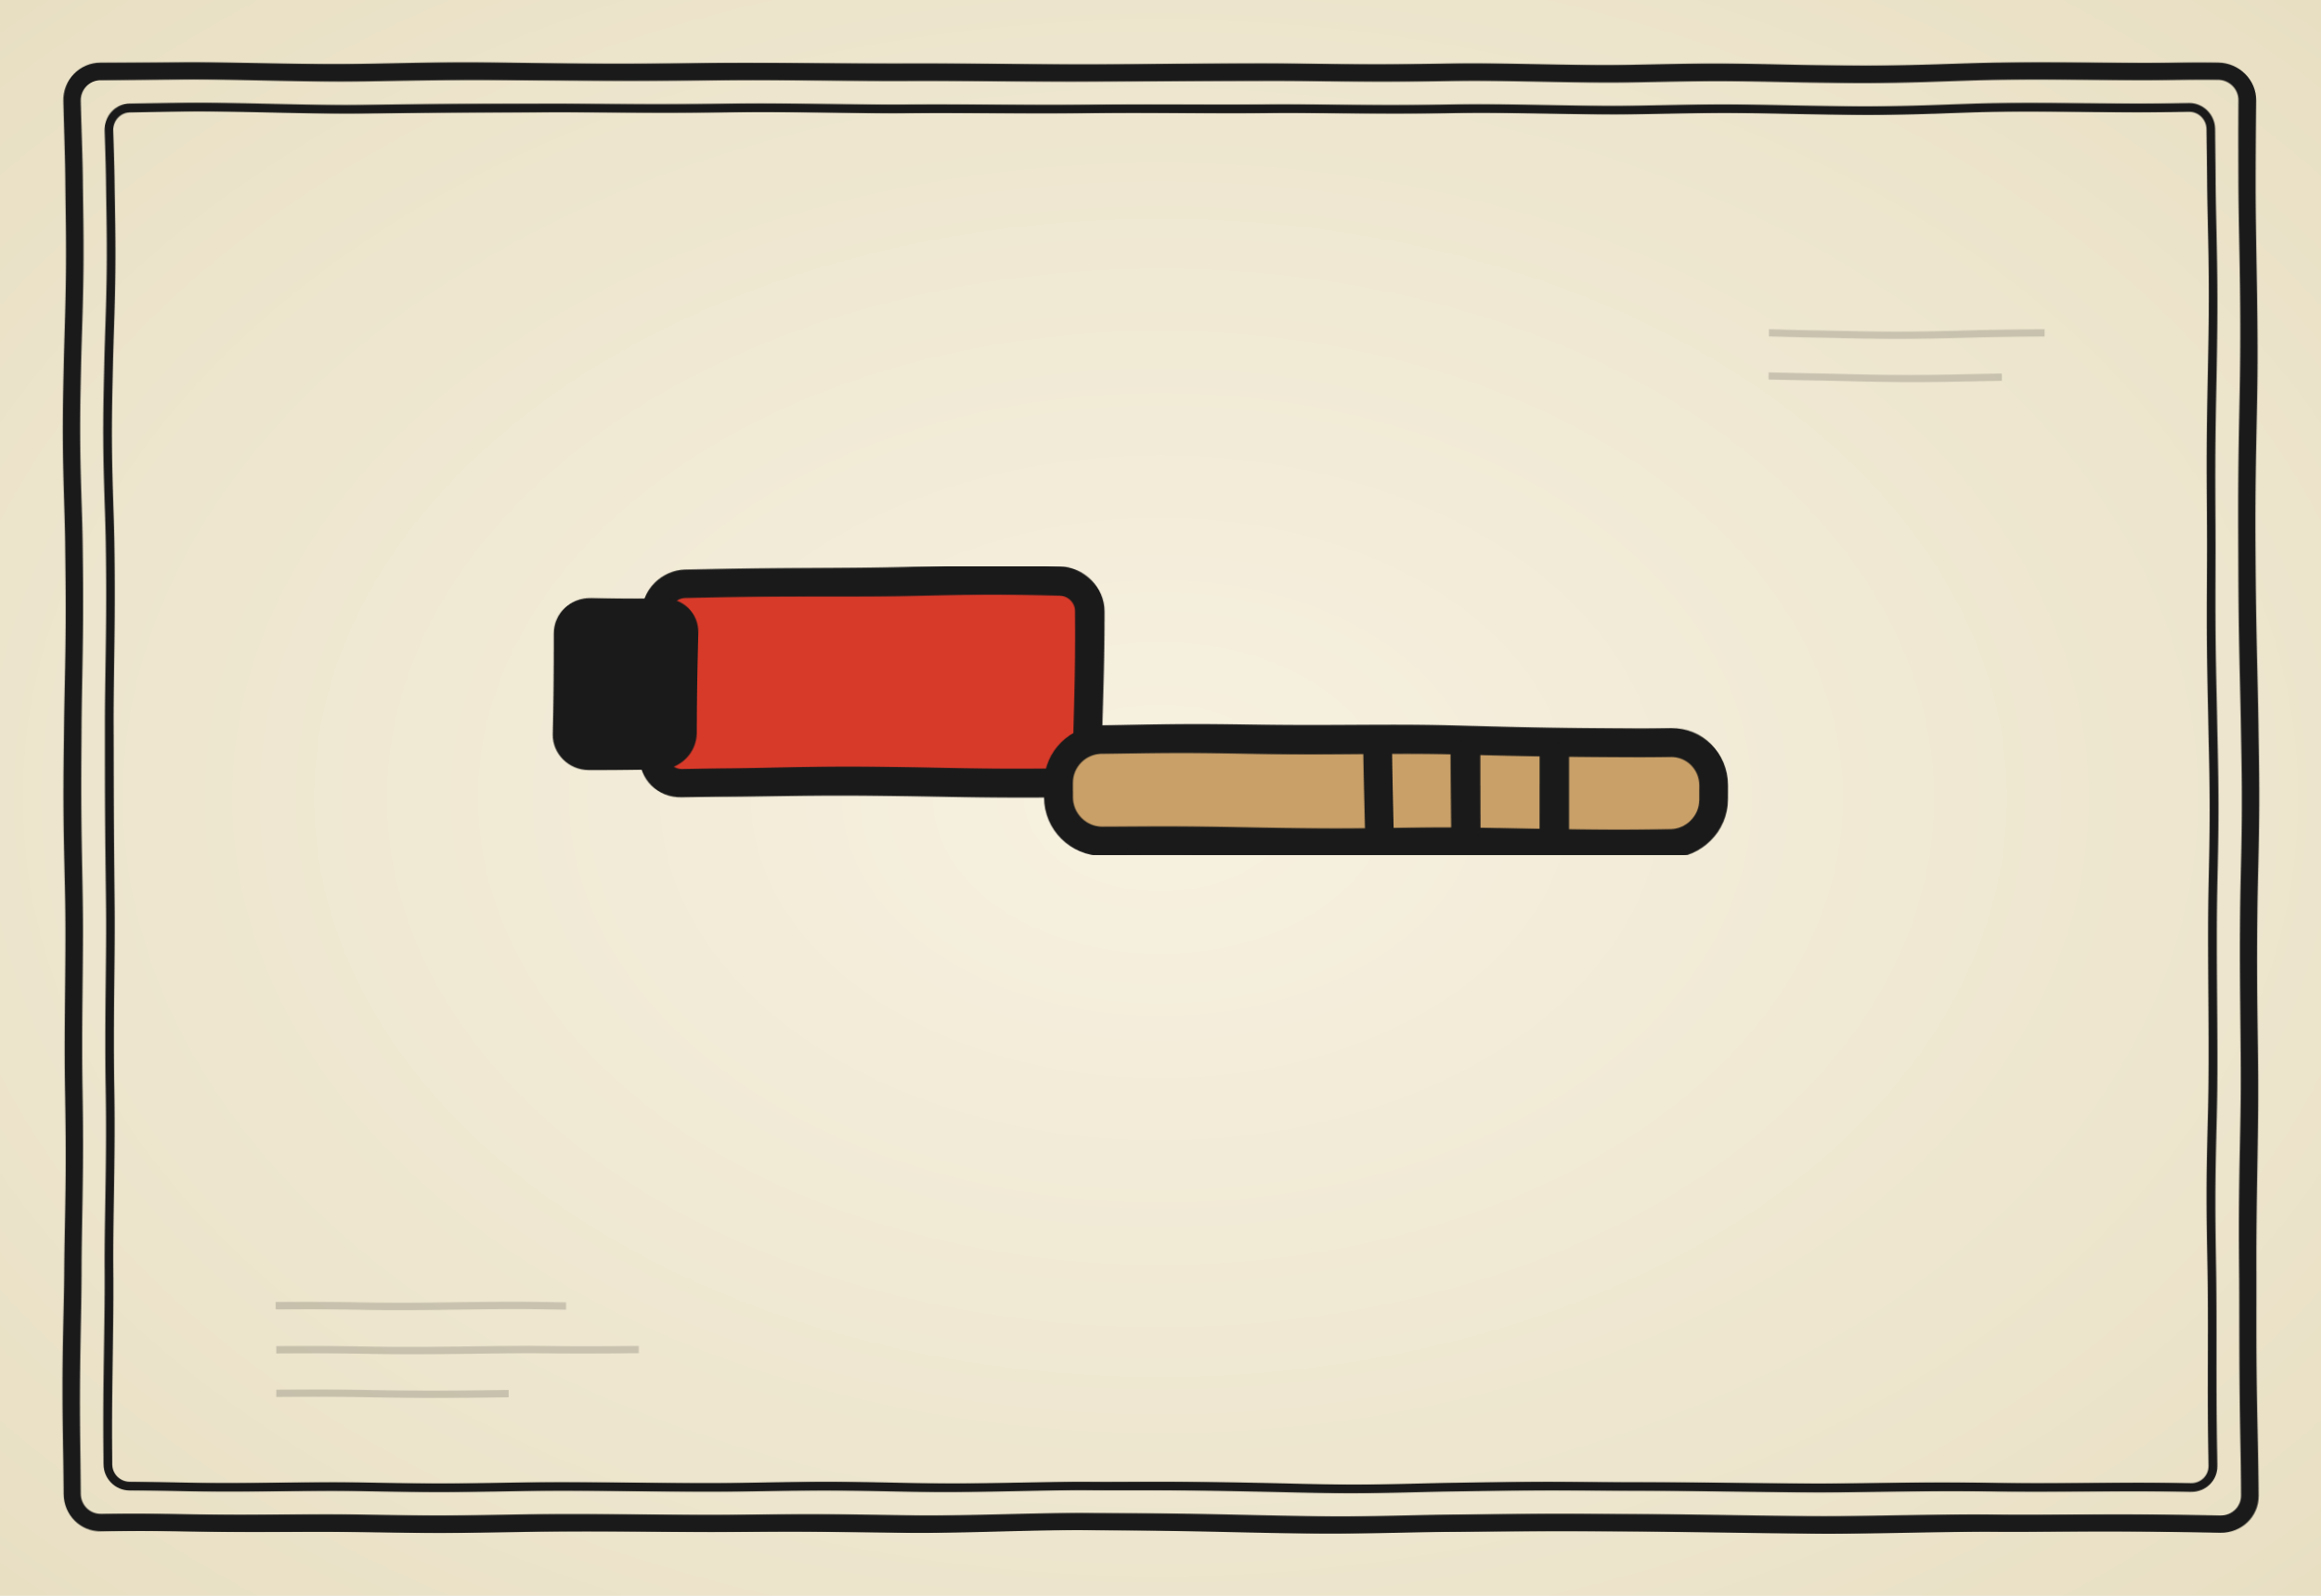
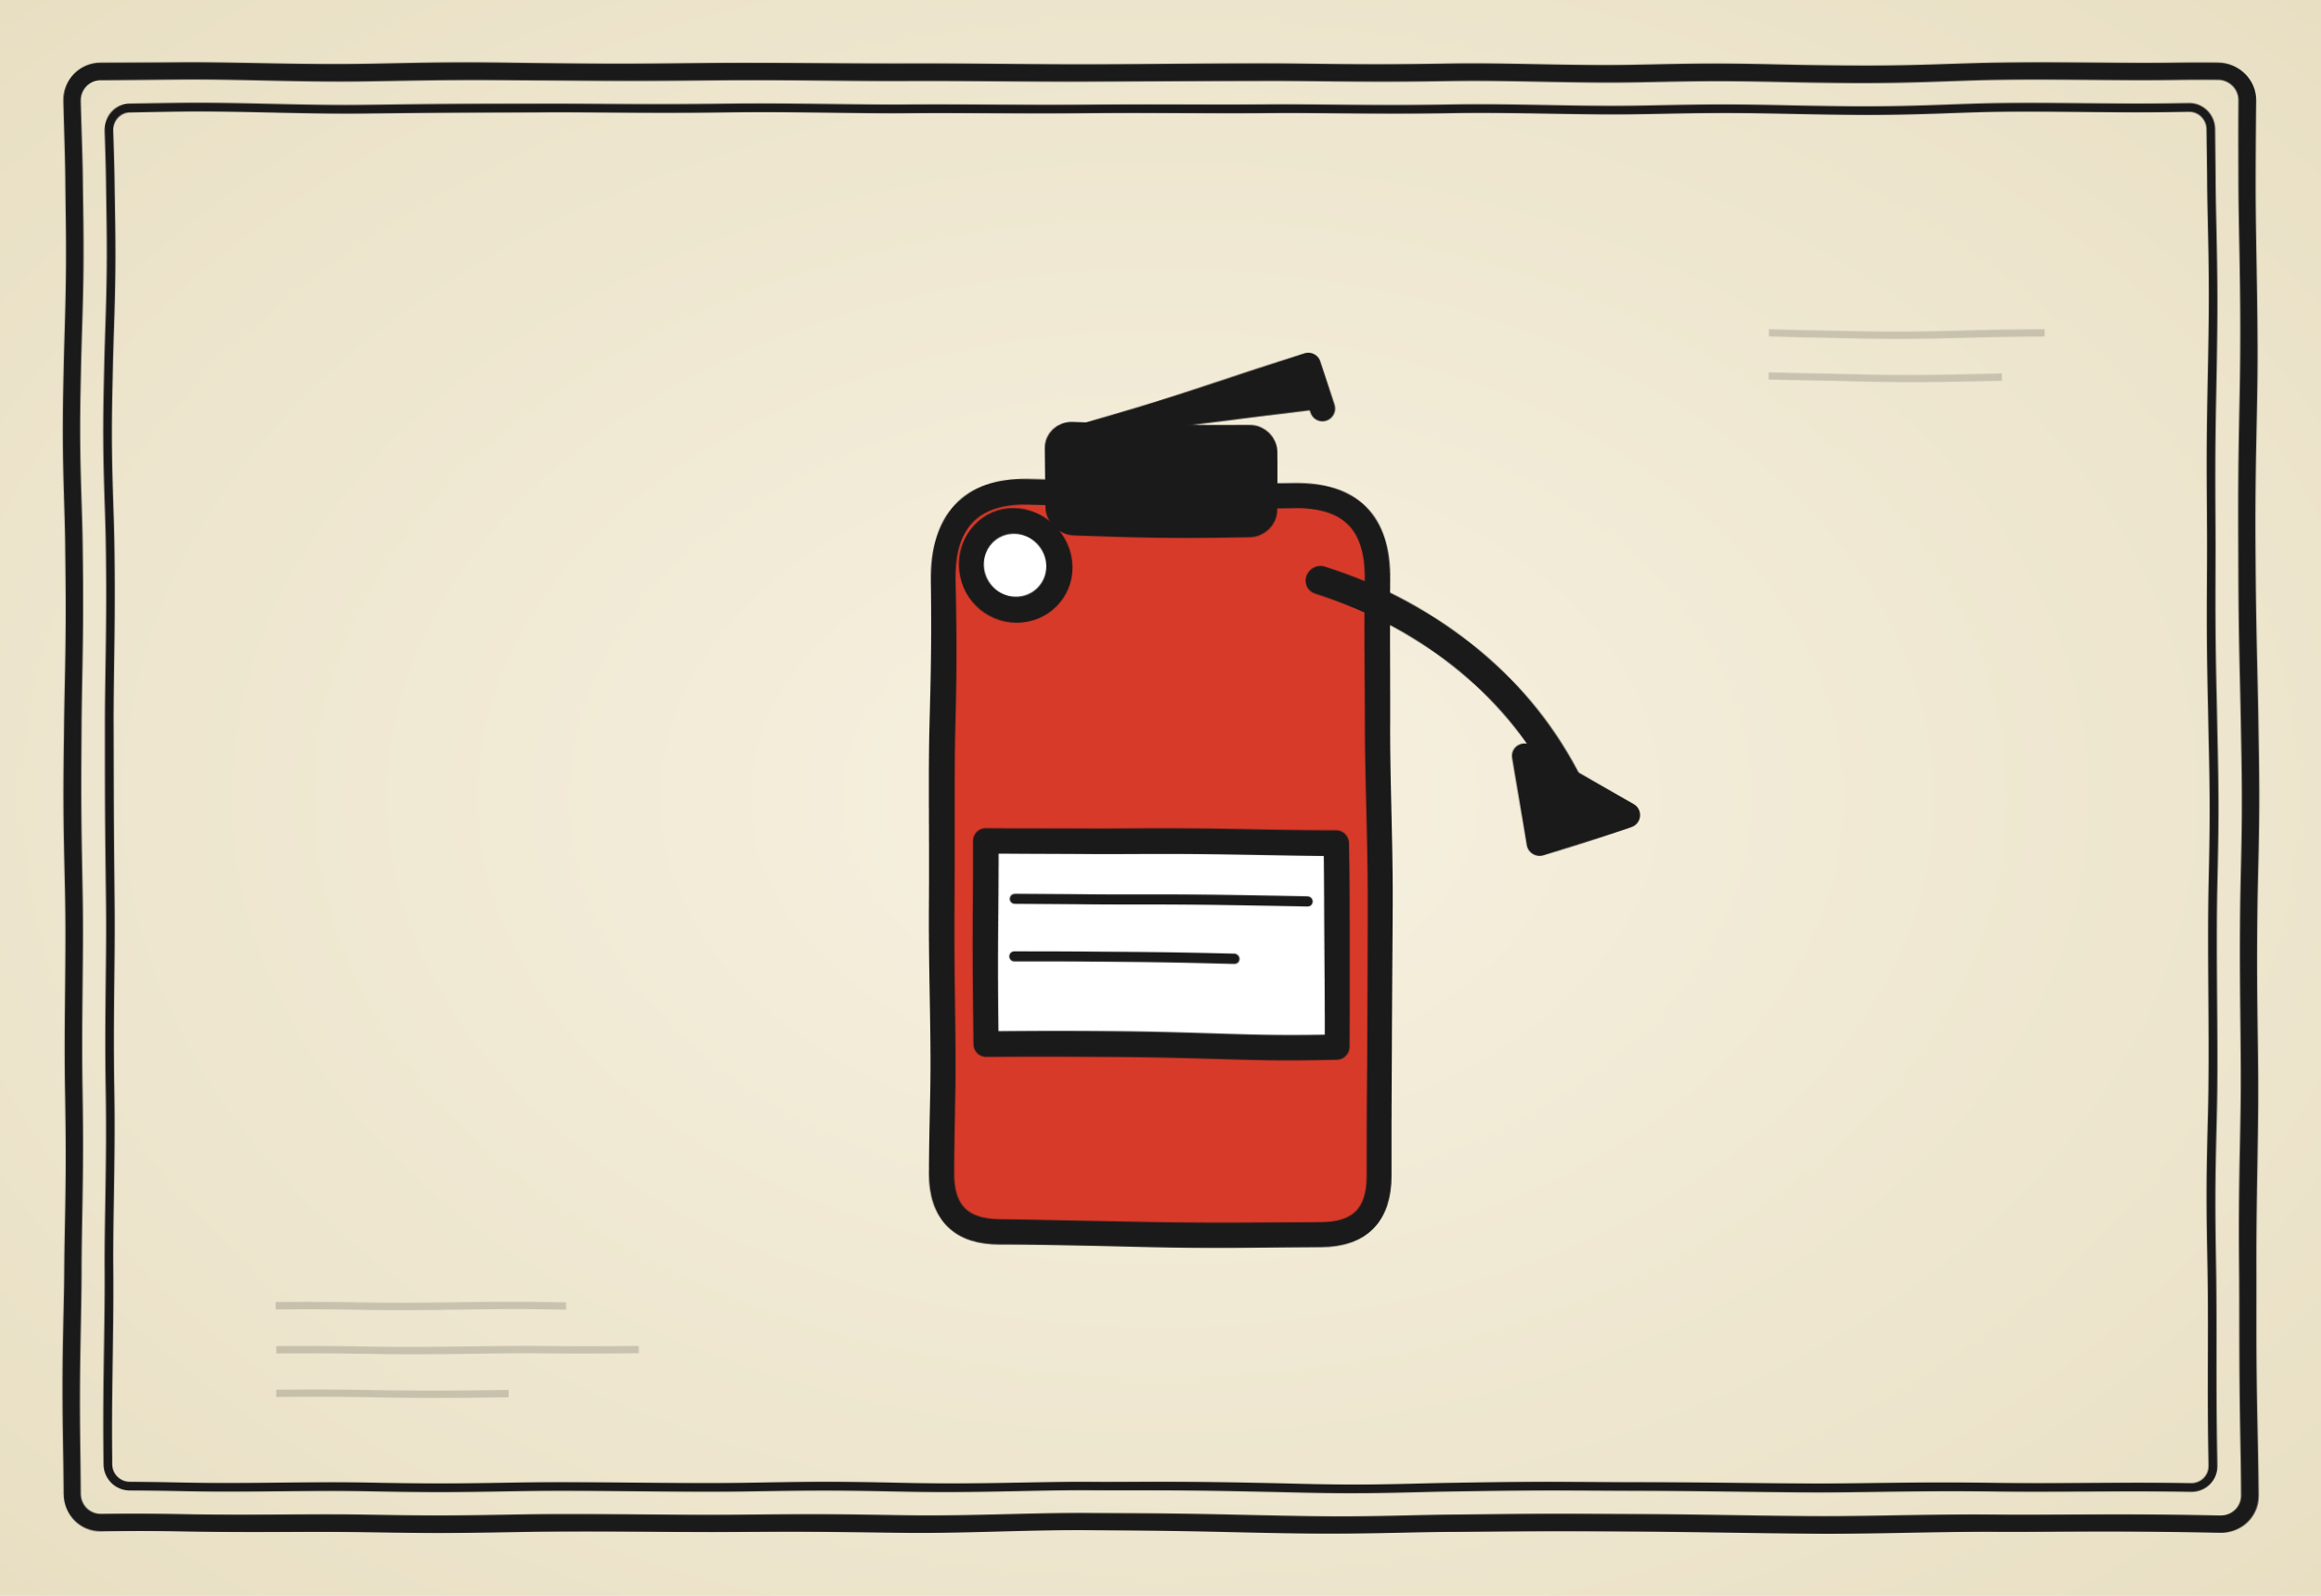
<svg xmlns="http://www.w3.org/2000/svg" viewBox="0 0 320 220" role="img" aria-label="der Pulverlöscher">
  <defs>
    <radialGradient id="paper" cx="50%" cy="50%" r="70%">
      <stop offset="0%" stop-color="#f7f1e1" />
      <stop offset="100%" stop-color="#e8dfc3" />
    </radialGradient>
    <filter id="sketch" x="-5%" y="-5%" width="110%" height="110%">
      <feTurbulence type="fractalNoise" baseFrequency="0.02" numOctaves="2" seed="135" />
      <feDisplacementMap in="SourceGraphic" scale="1.8" />
    </filter>
    <filter id="sketchLight" x="-5%" y="-5%" width="110%" height="110%">
      <feTurbulence type="fractalNoise" baseFrequency="0.04" numOctaves="1" seed="138" />
      <feDisplacementMap in="SourceGraphic" scale="1.1" />
    </filter>
  </defs>
  <rect width="320" height="220" fill="url(#paper)" />
  <g fill="none" stroke="#1a1a1a" stroke-linecap="round" stroke-linejoin="round" filter="url(#sketchLight)">
    <rect x="10" y="10" width="300" height="200" stroke-width="2.4" rx="4" />
    <rect x="15" y="15" width="290" height="190" stroke-width="1.2" rx="3" />
  </g>
  <g stroke="#1a1a1a" stroke-width="1" opacity="0.18" filter="url(#sketchLight)">
    <line x1="38" y1="180" x2="78" y2="180" />
    <line x1="38" y1="186" x2="88" y2="186" />
    <line x1="38" y1="192" x2="70" y2="192" />
    <line x1="244" y1="46" x2="282" y2="46" />
    <line x1="244" y1="52" x2="276" y2="52" />
  </g>
  <g filter="url(#sketch)">
-     <g stroke="#1a1a1a" stroke-width="4" stroke-linejoin="round" stroke-linecap="round" fill="#d83a2a">
-       <rect x="90" y="80" width="60" height="28" rx="4" />
-       <rect x="78" y="84" width="16" height="20" rx="3" fill="#1a1a1a" />
-       <rect x="146" y="102" width="90" height="14" rx="6" fill="#c9a068" />
-       <line x1="190" y1="104" x2="190" y2="114" />
-       <line x1="202" y1="104" x2="202" y2="114" />
-       <line x1="214" y1="104" x2="214" y2="114" />
+     <g stroke="#1a1a1a" stroke-width="3.5" stroke-linejoin="round" stroke-linecap="round">
+       <path d="M 130 80 Q 130 68 142 68 L 178 68 Q 190 68 190 80 L 190 162 Q 190 170 182 170 L 138 170 Q 130 170 130 162 Z" fill="#d83a2a" />
+       <rect x="136" y="116" width="48" height="28" fill="#ffffff" />
+       <line x1="140" y1="124" x2="180" y2="124" stroke-width="1.4" />
+       <line x1="140" y1="132" x2="170" y2="132" stroke-width="1.4" />
+       <rect x="146" y="60" width="28" height="12" rx="2" fill="#1a1a1a" />
+       <path d="M 150 60 L 180 50 L 182 56" fill="#1a1a1a" />
+       <circle cx="140" cy="78" r="6" fill="#ffffff" />
+       <path d="M 182 80 Q 206 88 216 108" fill="none" stroke-width="4" />
+       <path d="M 210 104 L 224 112 L 212 116 Z" fill="#1a1a1a" />
    </g>
  </g>
</svg>
